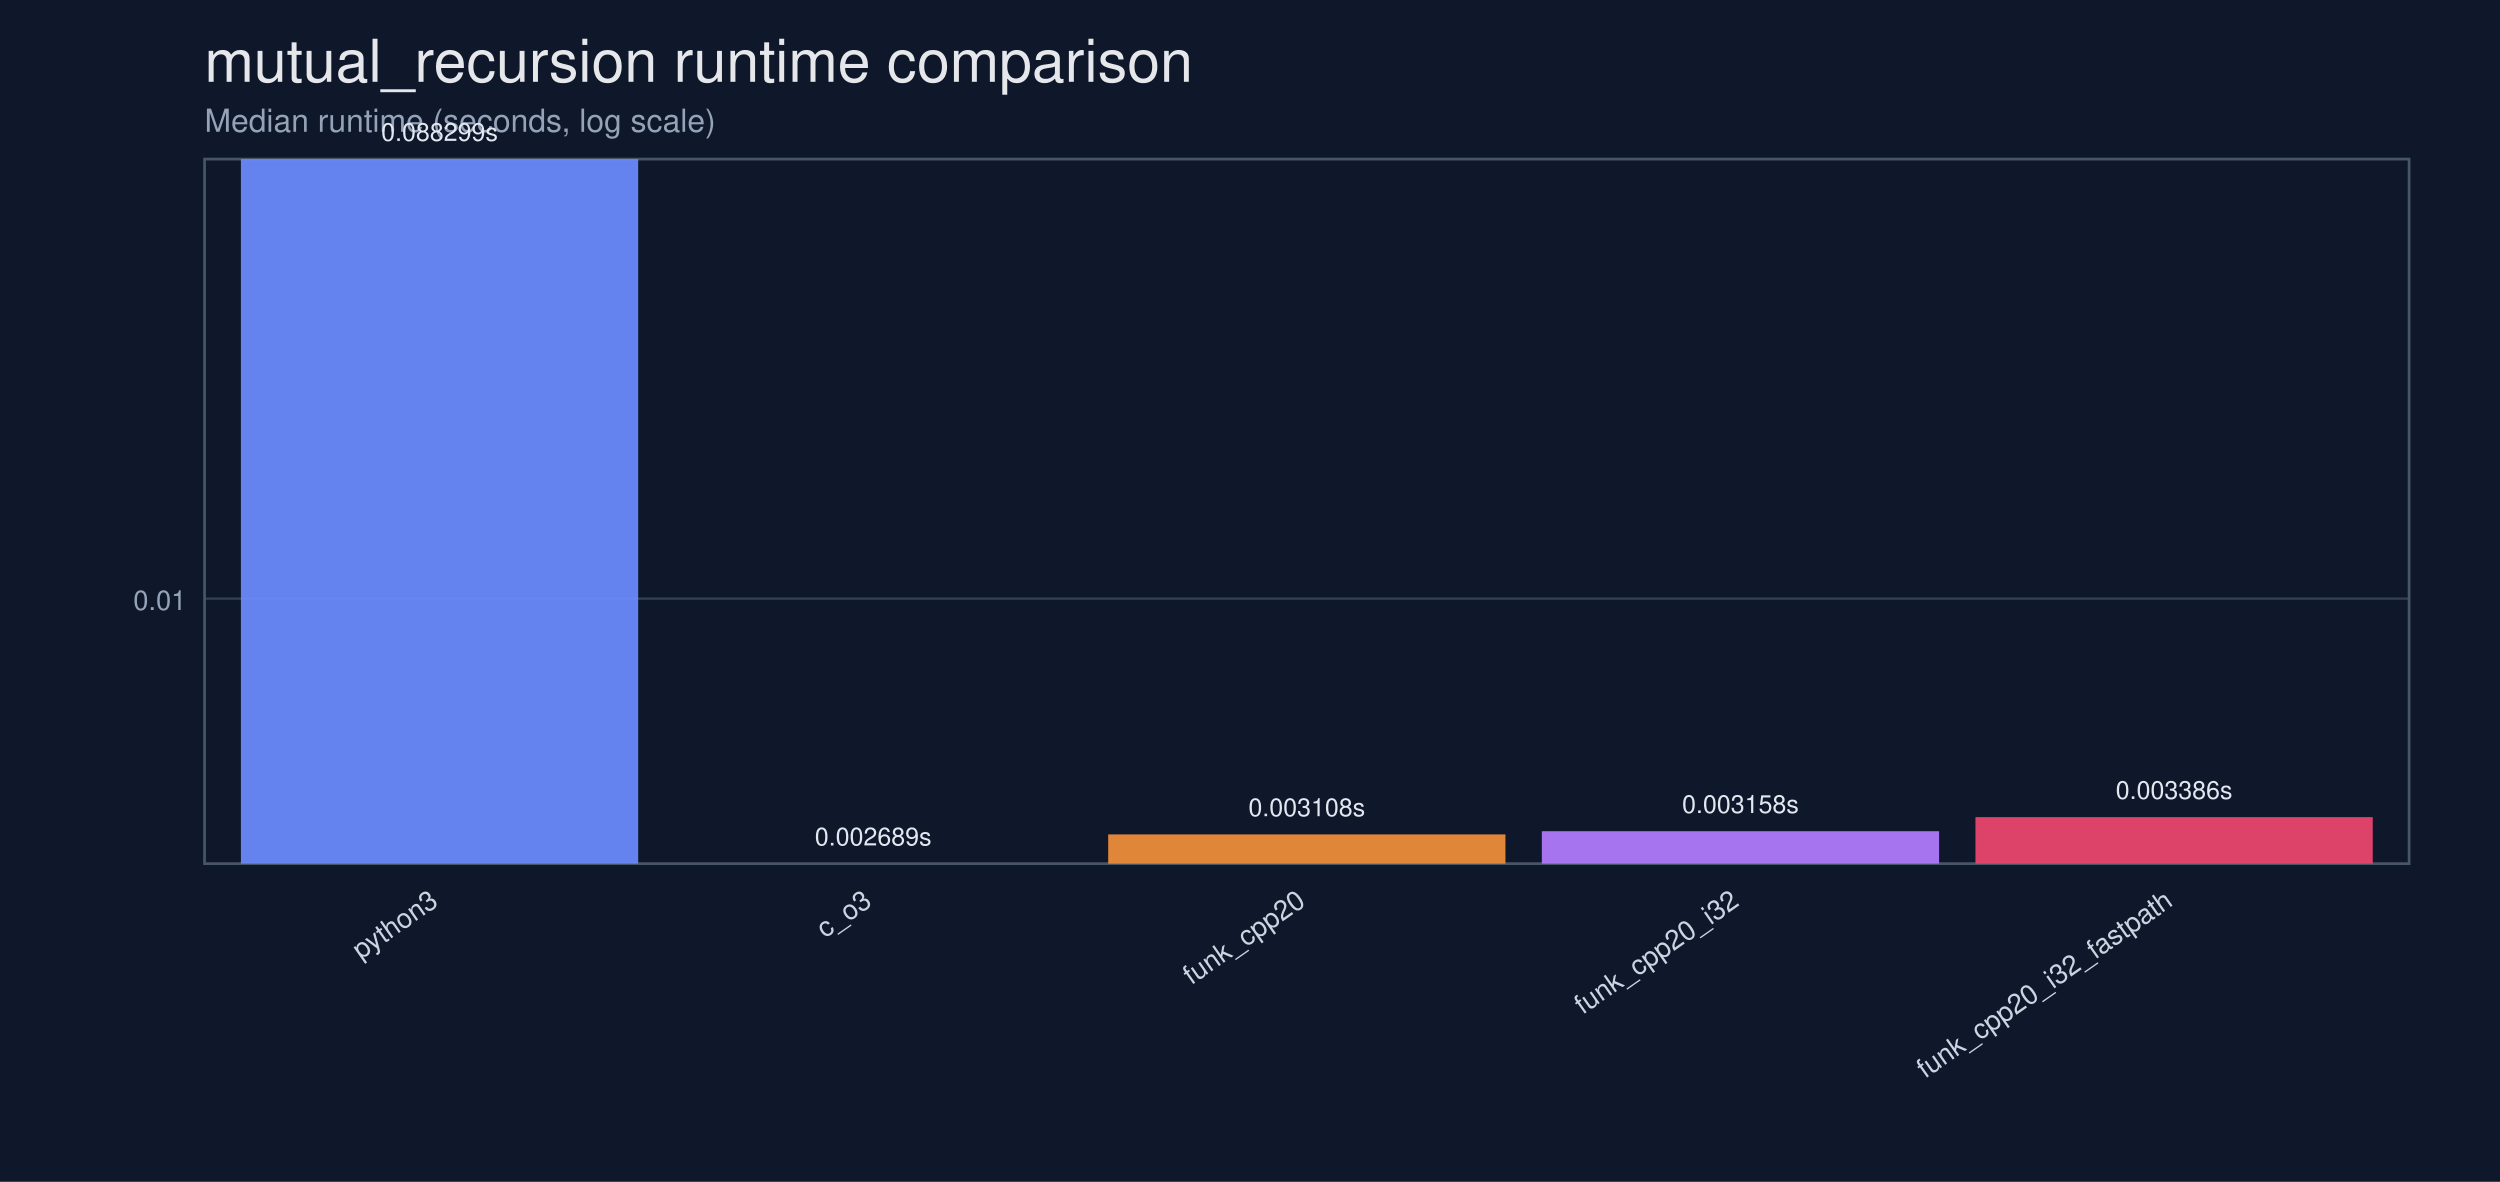
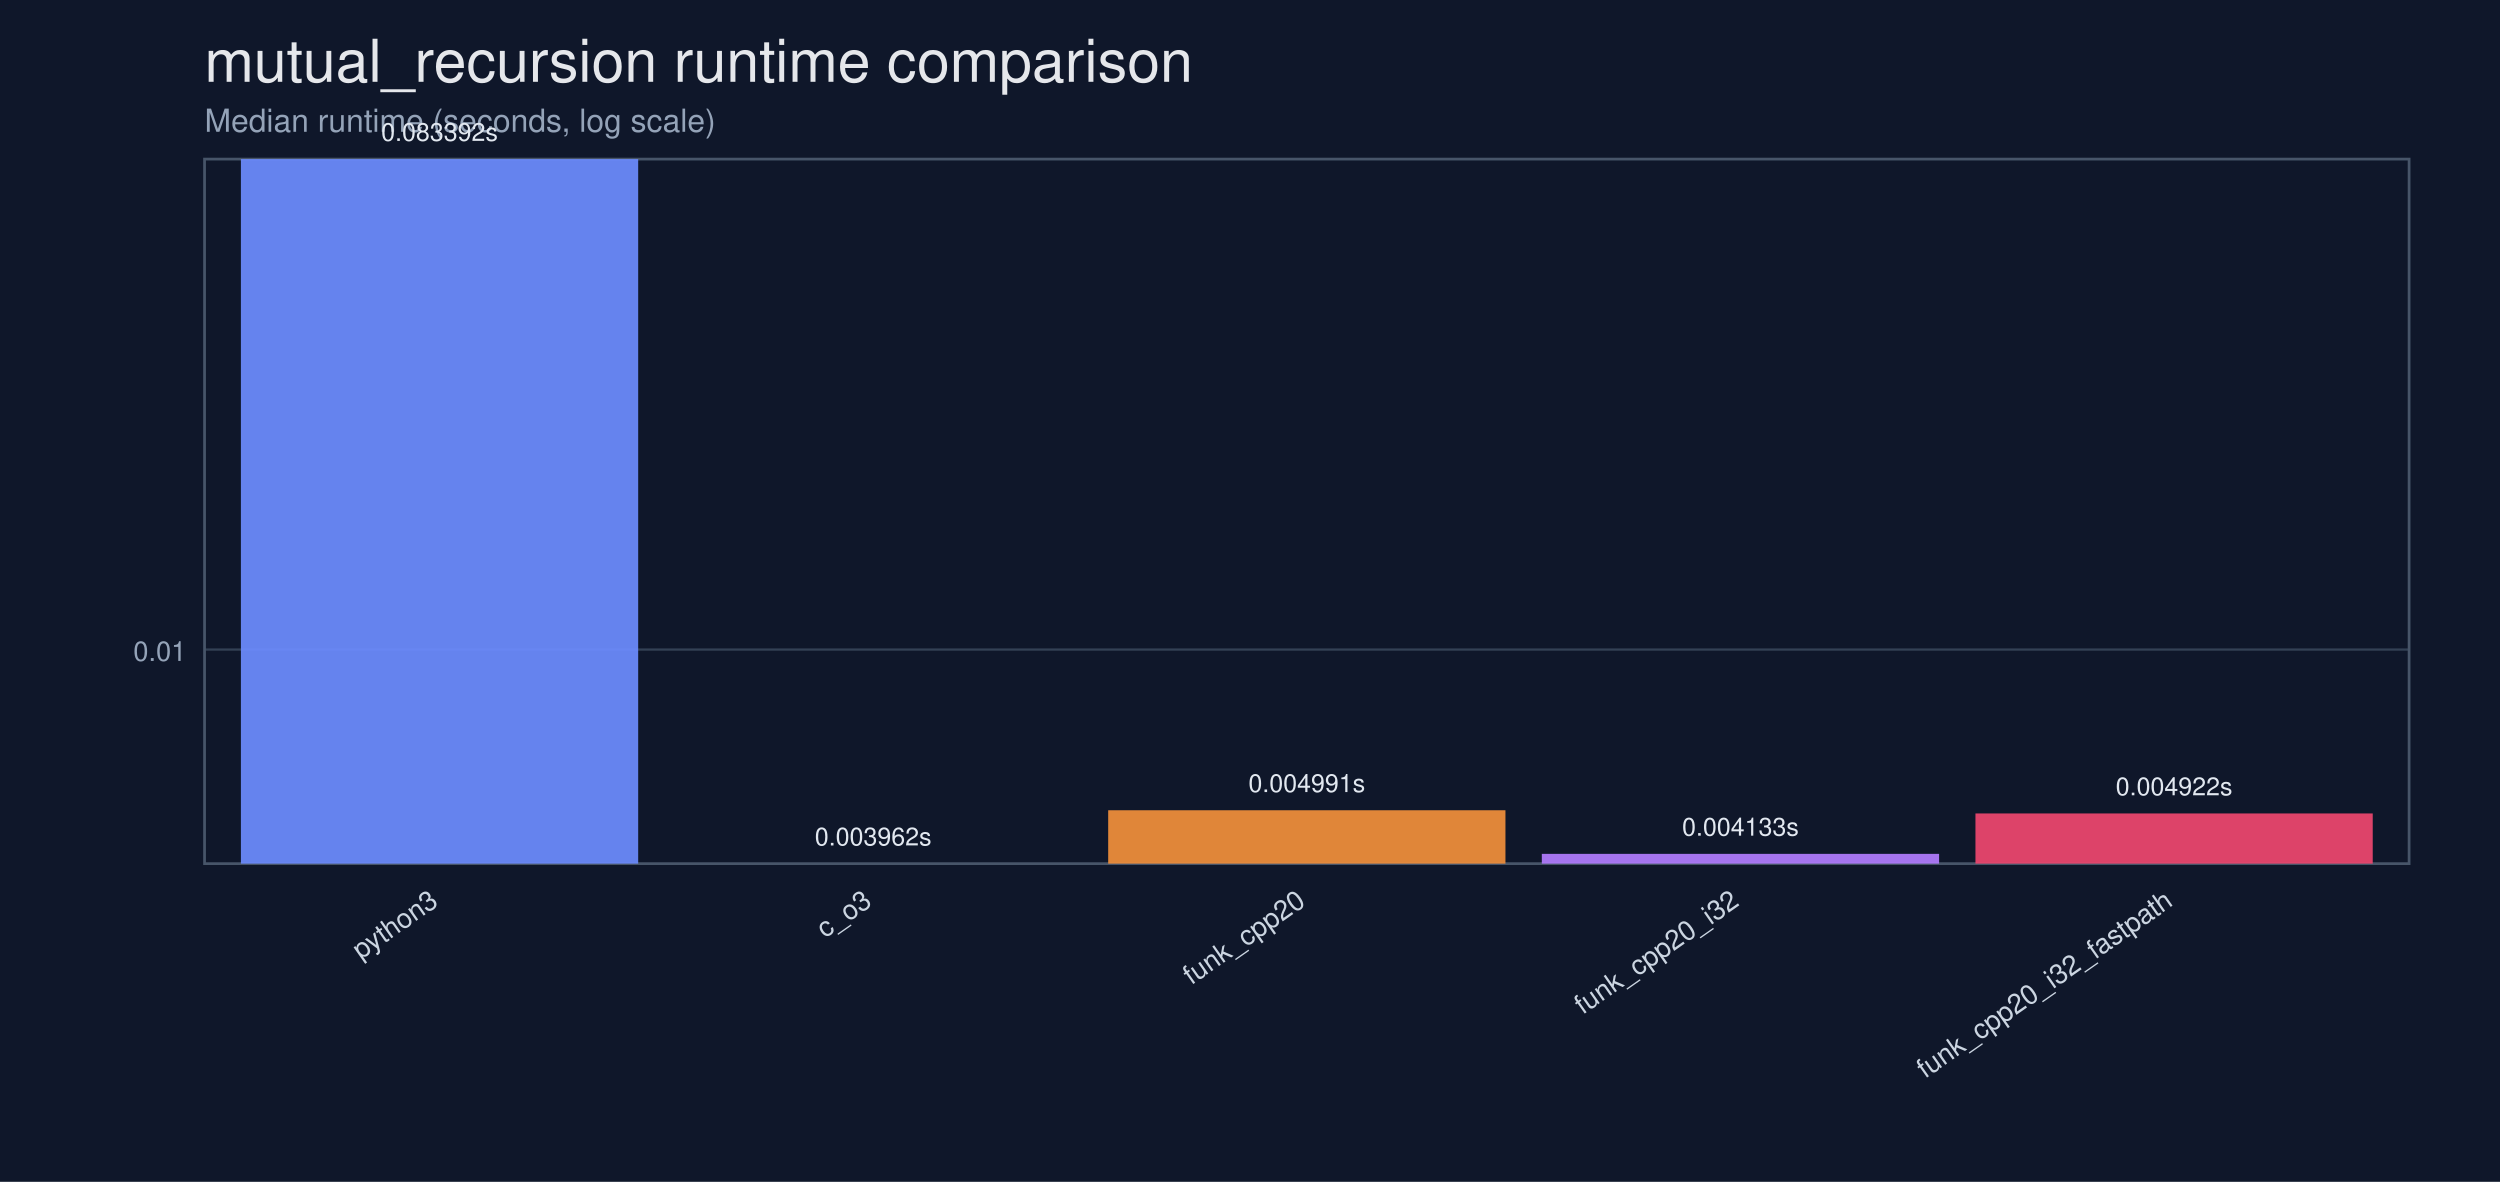
<svg xmlns="http://www.w3.org/2000/svg" width="1100" height="520" viewBox="0 0 1100 520">
  <rect width="100%" height="100%" fill="#0f172a" />
  <text x="90" y="36" fill="#e5e7eb" font-size="26" font-family="Helvetica, Arial">mutual_recursion runtime comparison</text>
  <text x="90" y="58" fill="#94a3b8" font-size="14" font-family="Helvetica, Arial">Median runtime (seconds, log scale)</text>
-   <line x1="90" y1="263.39" x2="1060" y2="263.39" stroke="#334155" stroke-width="1" />
-   <text x="82" y="268.39" text-anchor="end" fill="#94a3b8" font-size="12" font-family="Helvetica, Arial">0.01</text>
+   <line x1="90" y1="285.80" x2="1060" y2="285.80" stroke="#334155" stroke-width="1" />
+   <text x="82" y="290.80" text-anchor="end" fill="#94a3b8" font-size="12" font-family="Helvetica, Arial">0.01</text>
  <rect x="90" y="70" width="970" height="310" fill="none" stroke="#475569" stroke-width="1.2" />
  <rect x="106.00" y="70.00" width="174.80" height="310.00" fill="#6c8cff" opacity="0.92" />
-   <text x="193.40" y="62.00" text-anchor="middle" fill="#e2e8f0" font-size="11" font-family="Helvetica, Arial">0.088299s</text>
+   <text x="193.40" y="62.00" text-anchor="middle" fill="#e2e8f0" font-size="11" font-family="Helvetica, Arial">0.083392s</text>
  <text x="193.40" y="398.00" text-anchor="end" transform="rotate(-35 193.40,398.00)" fill="#cbd5e1" font-size="12" font-family="Helvetica, Arial">python3</text>
  <rect x="296.80" y="380.00" width="174.80" height="0.00" fill="#46b3a9" opacity="0.92" />
-   <text x="384.20" y="372.00" text-anchor="middle" fill="#e2e8f0" font-size="11" font-family="Helvetica, Arial">0.002689s</text>
+   <text x="384.20" y="372.00" text-anchor="middle" fill="#e2e8f0" font-size="11" font-family="Helvetica, Arial">0.003962s</text>
  <text x="384.20" y="398.00" text-anchor="end" transform="rotate(-35 384.20,398.00)" fill="#cbd5e1" font-size="12" font-family="Helvetica, Arial">c_o3</text>
-   <rect x="487.60" y="367.14" width="174.80" height="12.86" fill="#f28f3b" opacity="0.92" />
-   <text x="575.00" y="359.14" text-anchor="middle" fill="#e2e8f0" font-size="11" font-family="Helvetica, Arial">0.003108s</text>
+   <rect x="487.60" y="356.51" width="174.80" height="23.49" fill="#f28f3b" opacity="0.92" />
+   <text x="575.00" y="348.51" text-anchor="middle" fill="#e2e8f0" font-size="11" font-family="Helvetica, Arial">0.004991s</text>
  <text x="575.00" y="398.00" text-anchor="end" transform="rotate(-35 575.00,398.00)" fill="#cbd5e1" font-size="12" font-family="Helvetica, Arial">funk_cpp20</text>
-   <rect x="678.40" y="365.73" width="174.80" height="14.27" fill="#b27cff" opacity="0.92" />
-   <text x="765.80" y="357.73" text-anchor="middle" fill="#e2e8f0" font-size="11" font-family="Helvetica, Arial">0.003158s</text>
+   <rect x="678.40" y="375.70" width="174.80" height="4.30" fill="#b27cff" opacity="0.92" />
+   <text x="765.80" y="367.70" text-anchor="middle" fill="#e2e8f0" font-size="11" font-family="Helvetica, Arial">0.004133s</text>
  <text x="765.80" y="398.00" text-anchor="end" transform="rotate(-35 765.80,398.00)" fill="#cbd5e1" font-size="12" font-family="Helvetica, Arial">funk_cpp20_i32</text>
-   <rect x="869.20" y="359.54" width="174.80" height="20.46" fill="#ef476f" opacity="0.92" />
-   <text x="956.60" y="351.54" text-anchor="middle" fill="#e2e8f0" font-size="11" font-family="Helvetica, Arial">0.003386s</text>
+   <rect x="869.20" y="357.92" width="174.80" height="22.08" fill="#ef476f" opacity="0.92" />
+   <text x="956.60" y="349.92" text-anchor="middle" fill="#e2e8f0" font-size="11" font-family="Helvetica, Arial">0.004922s</text>
  <text x="956.60" y="398.00" text-anchor="end" transform="rotate(-35 956.60,398.00)" fill="#cbd5e1" font-size="12" font-family="Helvetica, Arial">funk_cpp20_i32_fastpath</text>
</svg>
